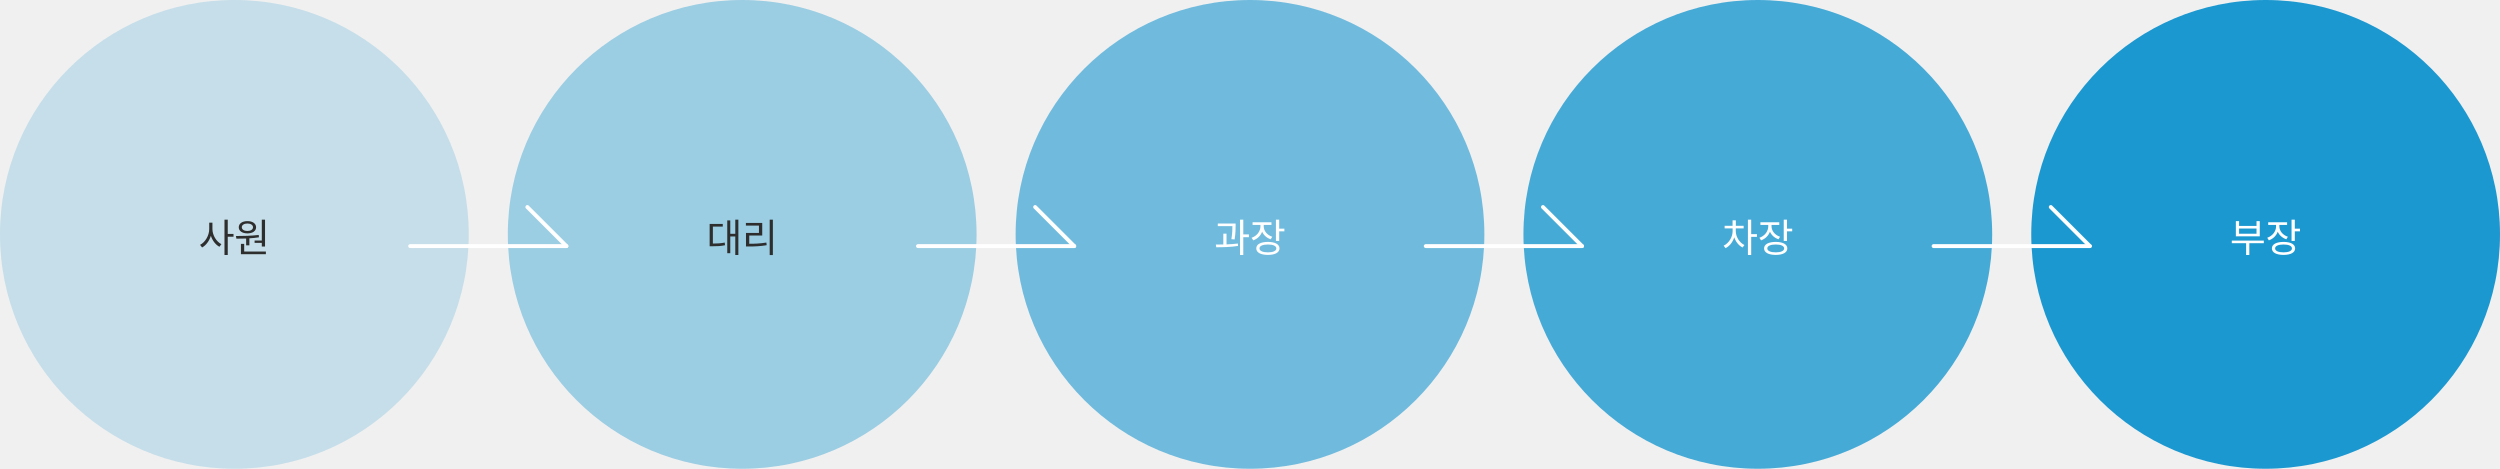
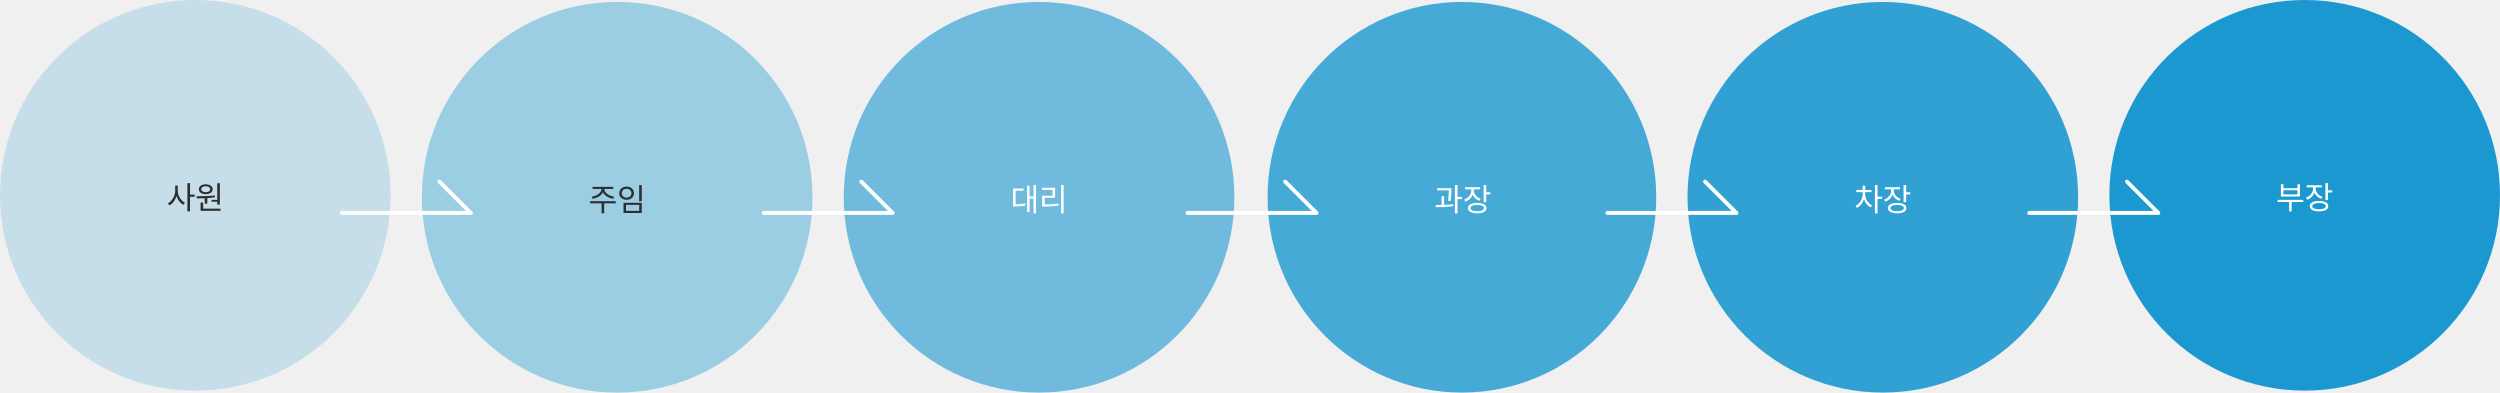
- <svg xmlns="http://www.w3.org/2000/svg" width="1280" height="240" viewBox="0 0 1280 240">
-   <g id="그룹_864" data-name="그룹 864" transform="translate(-320 -1744)">
-     <circle id="타원_94" data-name="타원 94" cx="120" cy="120" r="120" transform="translate(320 1744)" fill="rgba(28,152,209,0.2)" />
-     <circle id="타원_95" data-name="타원 95" cx="120" cy="120" r="120" transform="translate(580 1744)" fill="rgba(28,152,209,0.4)" />
-     <circle id="타원_96" data-name="타원 96" cx="120" cy="120" r="120" transform="translate(840 1744)" fill="rgba(28,152,209,0.6)" />
-     <circle id="타원_97" data-name="타원 97" cx="120" cy="120" r="120" transform="translate(1100 1744)" fill="rgba(28,152,209,0.8)" />
-     <circle id="타원_98" data-name="타원 98" cx="120" cy="120" r="120" transform="translate(1360 1744)" fill="#1c98d1" />
-     <text id="사원" transform="translate(440 1873)" fill="#2e2e2e" font-size="20" font-family="NotoSansKR-Medium, Noto Sans KR" font-weight="500" letter-spacing="-0.01em">
-       <tspan x="-18.3" y="0">사원</tspan>
+ <svg xmlns="http://www.w3.org/2000/svg" width="1280" height="201" viewBox="0 0 1280 201">
+   <g id="그룹_1807" data-name="그룹 1807" transform="translate(-320 -1674)">
+     <g id="그룹_1802" data-name="그룹 1802">
+       <circle id="타원_125" data-name="타원 125" cx="100" cy="100" r="100" transform="translate(1400 1674)" fill="#1c98d1" />
+       <circle id="타원_98" data-name="타원 98" cx="100" cy="100" r="100" transform="translate(1184 1675)" fill="rgba(28,152,209,0.9)" />
+       <ellipse id="타원_97" data-name="타원 97" cx="99.5" cy="100" rx="99.5" ry="100" transform="translate(969 1675)" fill="rgba(28,152,209,0.8)" />
+       <circle id="타원_96" data-name="타원 96" cx="100" cy="100" r="100" transform="translate(752 1675)" fill="rgba(28,152,209,0.6)" />
+       <circle id="타원_95" data-name="타원 95" cx="100" cy="100" r="100" transform="translate(536 1675)" fill="rgba(28,152,209,0.4)" />
+       <circle id="타원_94" data-name="타원 94" cx="100" cy="100" r="100" transform="translate(320 1674)" fill="rgba(28,152,209,0.2)" />
+     </g>
+     <text id="사원" transform="translate(420 1781)" fill="#2e2e2e" font-size="16" font-family="NotoSansKR-Medium, Noto Sans KR" font-weight="500" letter-spacing="-0.01em">
+       <tspan x="-14.64" y="0">사원</tspan>
    </text>
-     <text id="대리" transform="translate(700 1873)" fill="#2e2e2e" font-size="20" font-family="NotoSansKR-Medium, Noto Sans KR" font-weight="500" letter-spacing="-0.01em">
-       <tspan x="-18.3" y="0">대리</tspan>
+     <text id="주임" transform="translate(636 1782)" fill="#2e2e2e" font-size="16" font-family="NotoSansKR-Medium, Noto Sans KR" font-weight="500" letter-spacing="-0.01em">
+       <tspan x="-14.64" y="0">주임</tspan>
    </text>
-     <text id="과장" transform="translate(960 1873)" fill="#fff" font-size="20" font-family="NotoSansKR-Medium, Noto Sans KR" font-weight="500" letter-spacing="-0.01em">
-       <tspan x="-18.3" y="0">과장</tspan>
+     <text id="과장" transform="translate(1069 1782)" fill="#fff" font-size="16" font-family="NotoSansKR-Medium, Noto Sans KR" font-weight="500" letter-spacing="-0.01em">
+       <tspan x="-14.64" y="0">과장</tspan>
    </text>
-     <text id="차장" transform="translate(1220 1873)" fill="#fff" font-size="20" font-family="NotoSansKR-Medium, Noto Sans KR" font-weight="500" letter-spacing="-0.01em">
-       <tspan x="-18.3" y="0">차장</tspan>
+     <text id="대리" transform="translate(852 1782)" fill="#fff" font-size="16" font-family="NotoSansKR-Medium, Noto Sans KR" font-weight="500" letter-spacing="-0.01em">
+       <tspan x="-14.64" y="0">대리</tspan>
    </text>
-     <text id="부장" transform="translate(1480 1873)" fill="#fff" font-size="20" font-family="NotoSansKR-Medium, Noto Sans KR" font-weight="500" letter-spacing="-0.01em">
-       <tspan x="-18.3" y="0">부장</tspan>
+     <text id="차장" transform="translate(1284 1782)" fill="#fff" font-size="16" font-family="NotoSansKR-Medium, Noto Sans KR" font-weight="500" letter-spacing="-0.01em">
+       <tspan x="-14.64" y="0">차장</tspan>
    </text>
-     <g id="그룹_860" data-name="그룹 860" transform="translate(-60.5 -308.5)">
-       <line id="선_167" data-name="선 167" x2="80" transform="translate(590.5 2178.5)" fill="none" stroke="#fff" stroke-linecap="round" stroke-width="2" />
-       <line id="선_168" data-name="선 168" x1="20" y1="20" transform="translate(650.5 2158.5)" fill="none" stroke="#fff" stroke-linecap="round" stroke-width="2" />
+     <text id="부장" transform="translate(1500 1781)" fill="#fff" font-size="16" font-family="NotoSansKR-Medium, Noto Sans KR" font-weight="500" letter-spacing="-0.01em">
+       <tspan x="-14.64" y="0">부장</tspan>
+     </text>
+     <g id="그룹_860" data-name="그룹 860" transform="translate(495.42 1766.839)">
+       <line id="선_167" data-name="선 167" x2="66" transform="translate(-0.42 16.161)" fill="none" stroke="#fff" stroke-linecap="round" stroke-width="2" />
+       <line id="선_168" data-name="선 168" x1="16" y1="16" transform="translate(49.58 0.161)" fill="none" stroke="#fff" stroke-linecap="round" stroke-width="2" />
    </g>
-     <g id="그룹_861" data-name="그룹 861" transform="translate(199.5 -308.5)">
-       <line id="선_167-2" data-name="선 167" x2="80" transform="translate(590.5 2178.5)" fill="none" stroke="#fff" stroke-linecap="round" stroke-width="2" />
-       <line id="선_168-2" data-name="선 168" x1="20" y1="20" transform="translate(650.5 2158.5)" fill="none" stroke="#fff" stroke-linecap="round" stroke-width="2" />
+     <g id="그룹_1803" data-name="그룹 1803" transform="translate(711.42 1766.839)">
+       <line id="선_167-2" data-name="선 167" x2="66" transform="translate(-0.42 16.161)" fill="none" stroke="#fff" stroke-linecap="round" stroke-width="2" />
+       <line id="선_168-2" data-name="선 168" x1="16" y1="16" transform="translate(49.58 0.161)" fill="none" stroke="#fff" stroke-linecap="round" stroke-width="2" />
    </g>
-     <g id="그룹_862" data-name="그룹 862" transform="translate(459.5 -308.5)">
-       <line id="선_167-3" data-name="선 167" x2="80" transform="translate(590.5 2178.5)" fill="none" stroke="#fff" stroke-linecap="round" stroke-width="2" />
-       <line id="선_168-3" data-name="선 168" x1="20" y1="20" transform="translate(650.5 2158.5)" fill="none" stroke="#fff" stroke-linecap="round" stroke-width="2" />
+     <g id="그룹_1804" data-name="그룹 1804" transform="translate(928.42 1766.839)">
+       <line id="선_167-3" data-name="선 167" x2="66" transform="translate(-0.42 16.161)" fill="none" stroke="#fff" stroke-linecap="round" stroke-width="2" />
+       <line id="선_168-3" data-name="선 168" x1="16" y1="16" transform="translate(49.58 0.161)" fill="none" stroke="#fff" stroke-linecap="round" stroke-width="2" />
    </g>
-     <g id="그룹_863" data-name="그룹 863" transform="translate(719.5 -308.5)">
-       <line id="선_167-4" data-name="선 167" x2="80" transform="translate(590.5 2178.5)" fill="none" stroke="#fff" stroke-linecap="round" stroke-width="2" />
-       <line id="선_168-4" data-name="선 168" x1="20" y1="20" transform="translate(650.5 2158.5)" fill="none" stroke="#fff" stroke-linecap="round" stroke-width="2" />
+     <g id="그룹_1805" data-name="그룹 1805" transform="translate(1143.42 1766.839)">
+       <line id="선_167-4" data-name="선 167" x2="66" transform="translate(-0.42 16.161)" fill="none" stroke="#fff" stroke-linecap="round" stroke-width="2" />
+       <line id="선_168-4" data-name="선 168" x1="16" y1="16" transform="translate(49.58 0.161)" fill="none" stroke="#fff" stroke-linecap="round" stroke-width="2" />
+     </g>
+     <g id="그룹_1806" data-name="그룹 1806" transform="translate(1359.42 1766.839)">
+       <line id="선_167-5" data-name="선 167" x2="66" transform="translate(-0.42 16.161)" fill="none" stroke="#fff" stroke-linecap="round" stroke-width="2" />
+       <line id="선_168-5" data-name="선 168" x1="16" y1="16" transform="translate(49.58 0.161)" fill="none" stroke="#fff" stroke-linecap="round" stroke-width="2" />
    </g>
  </g>
</svg>
